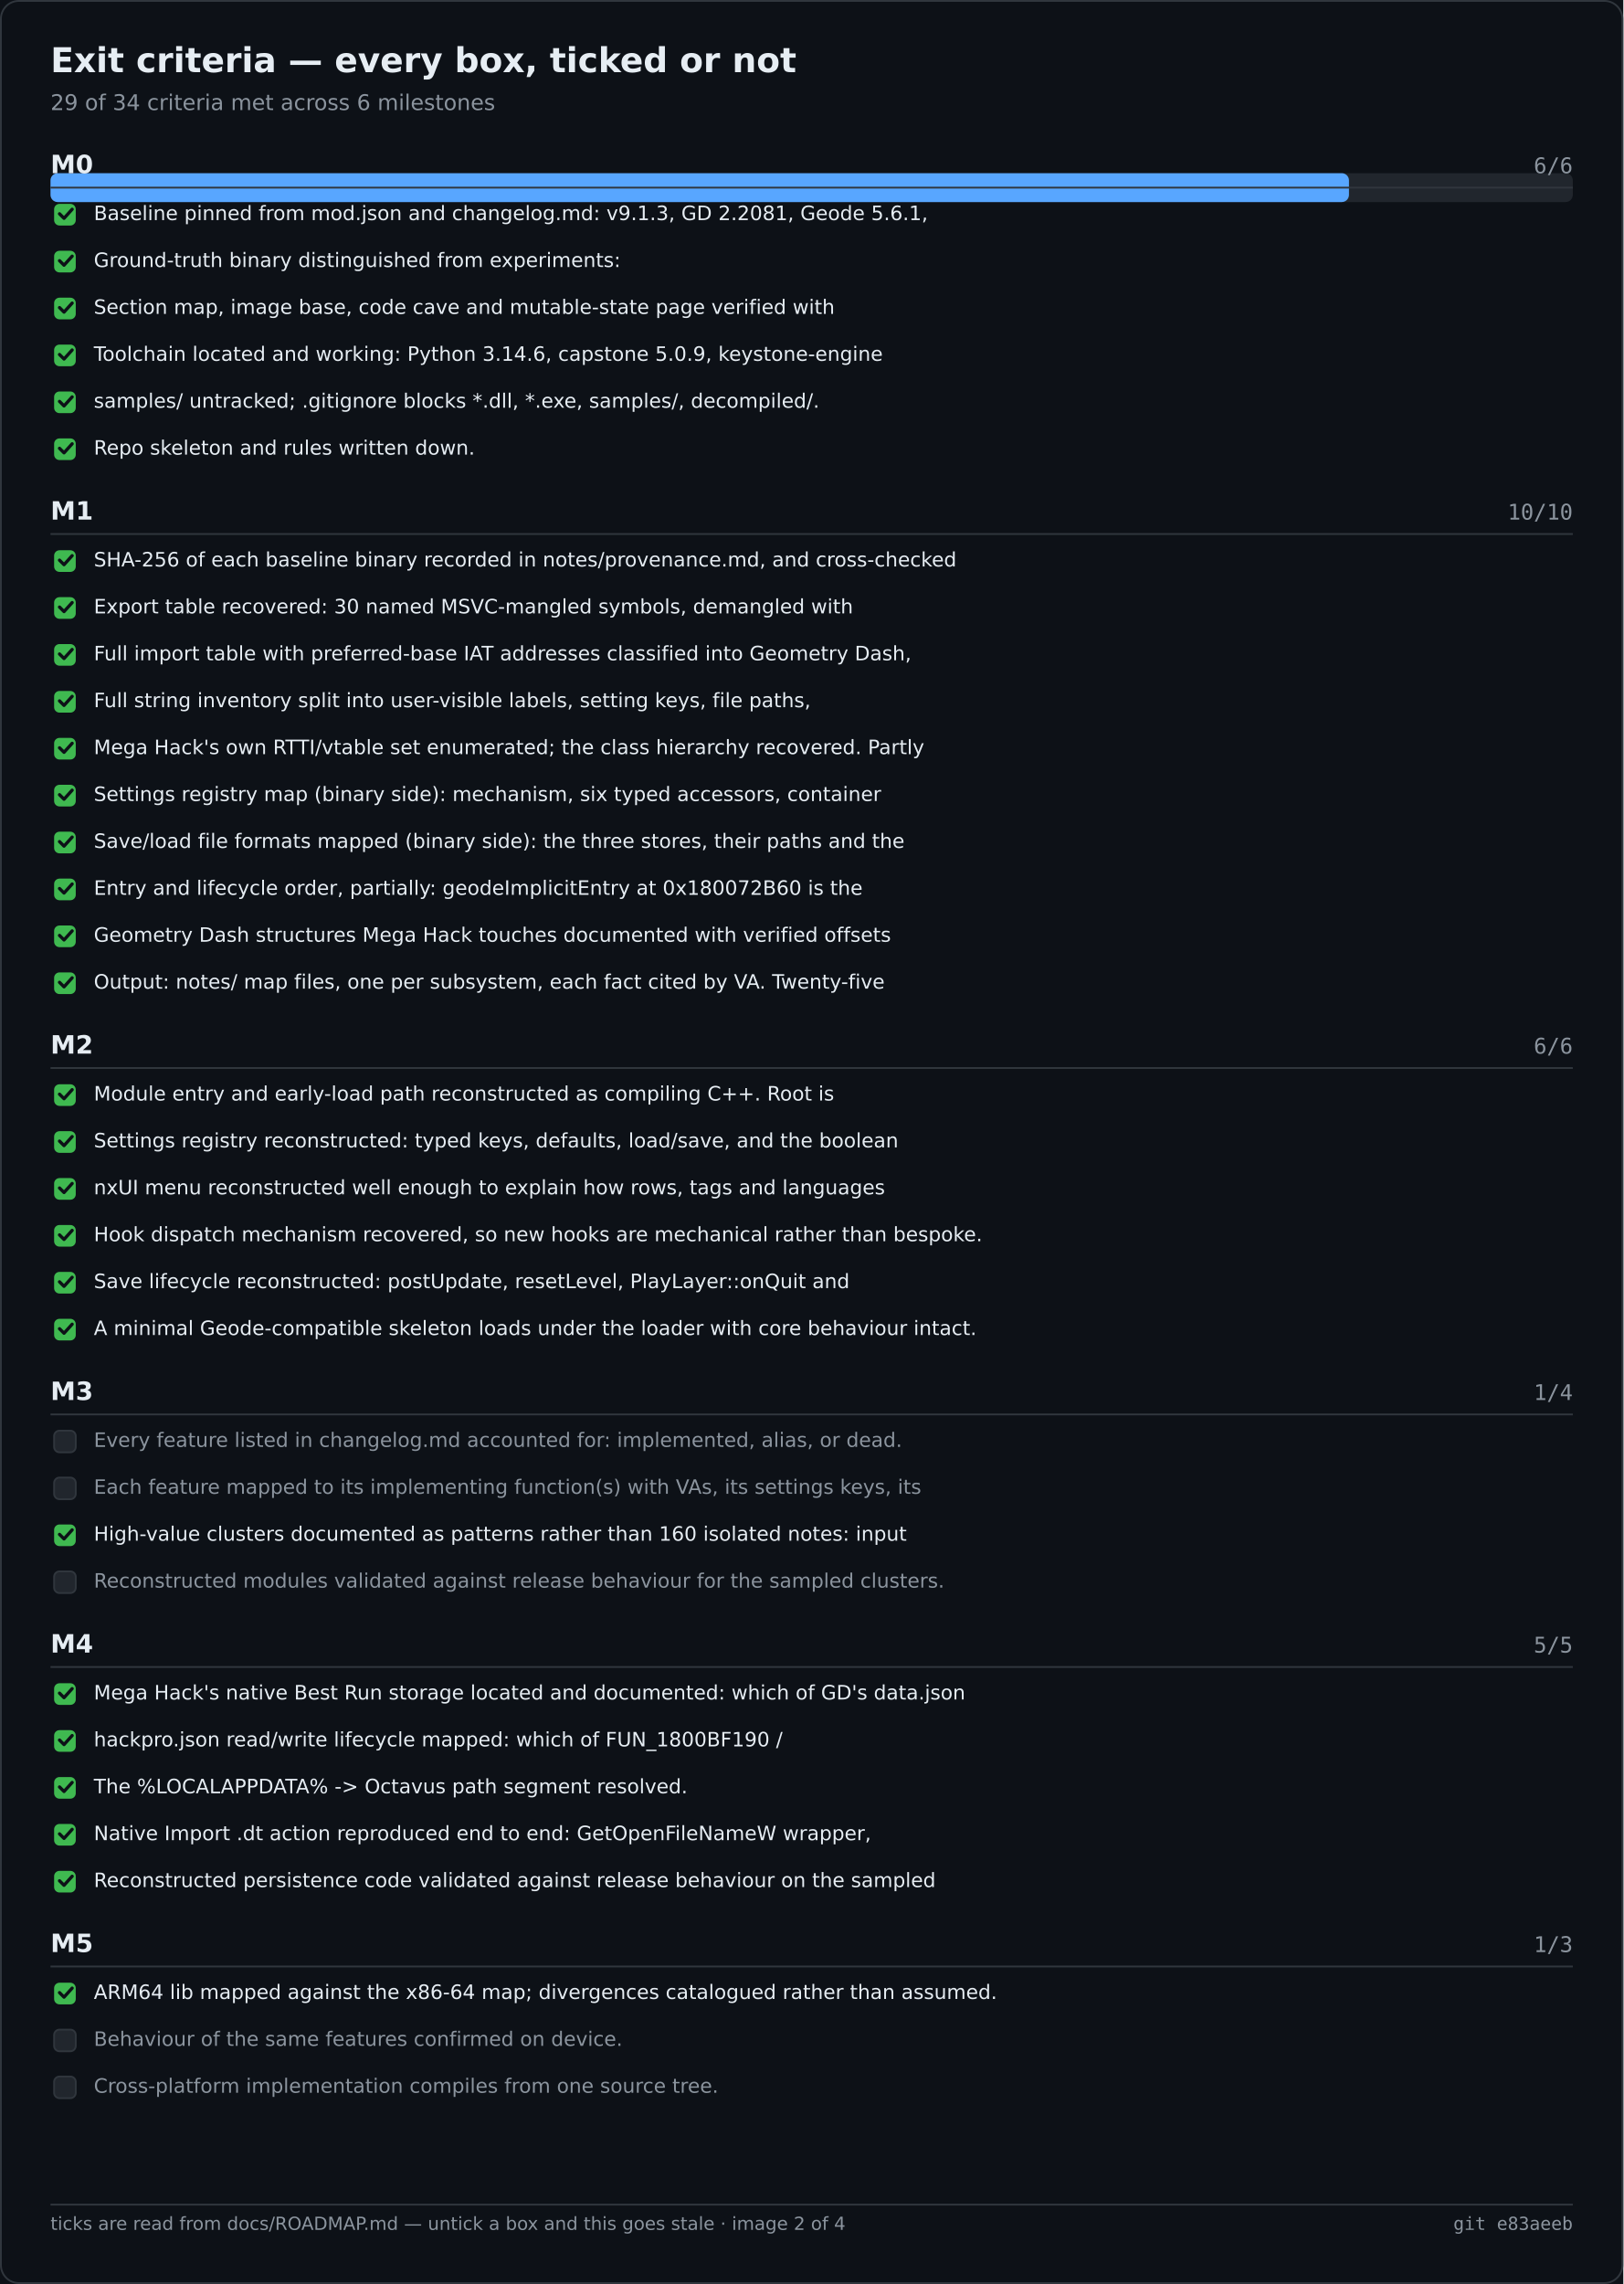
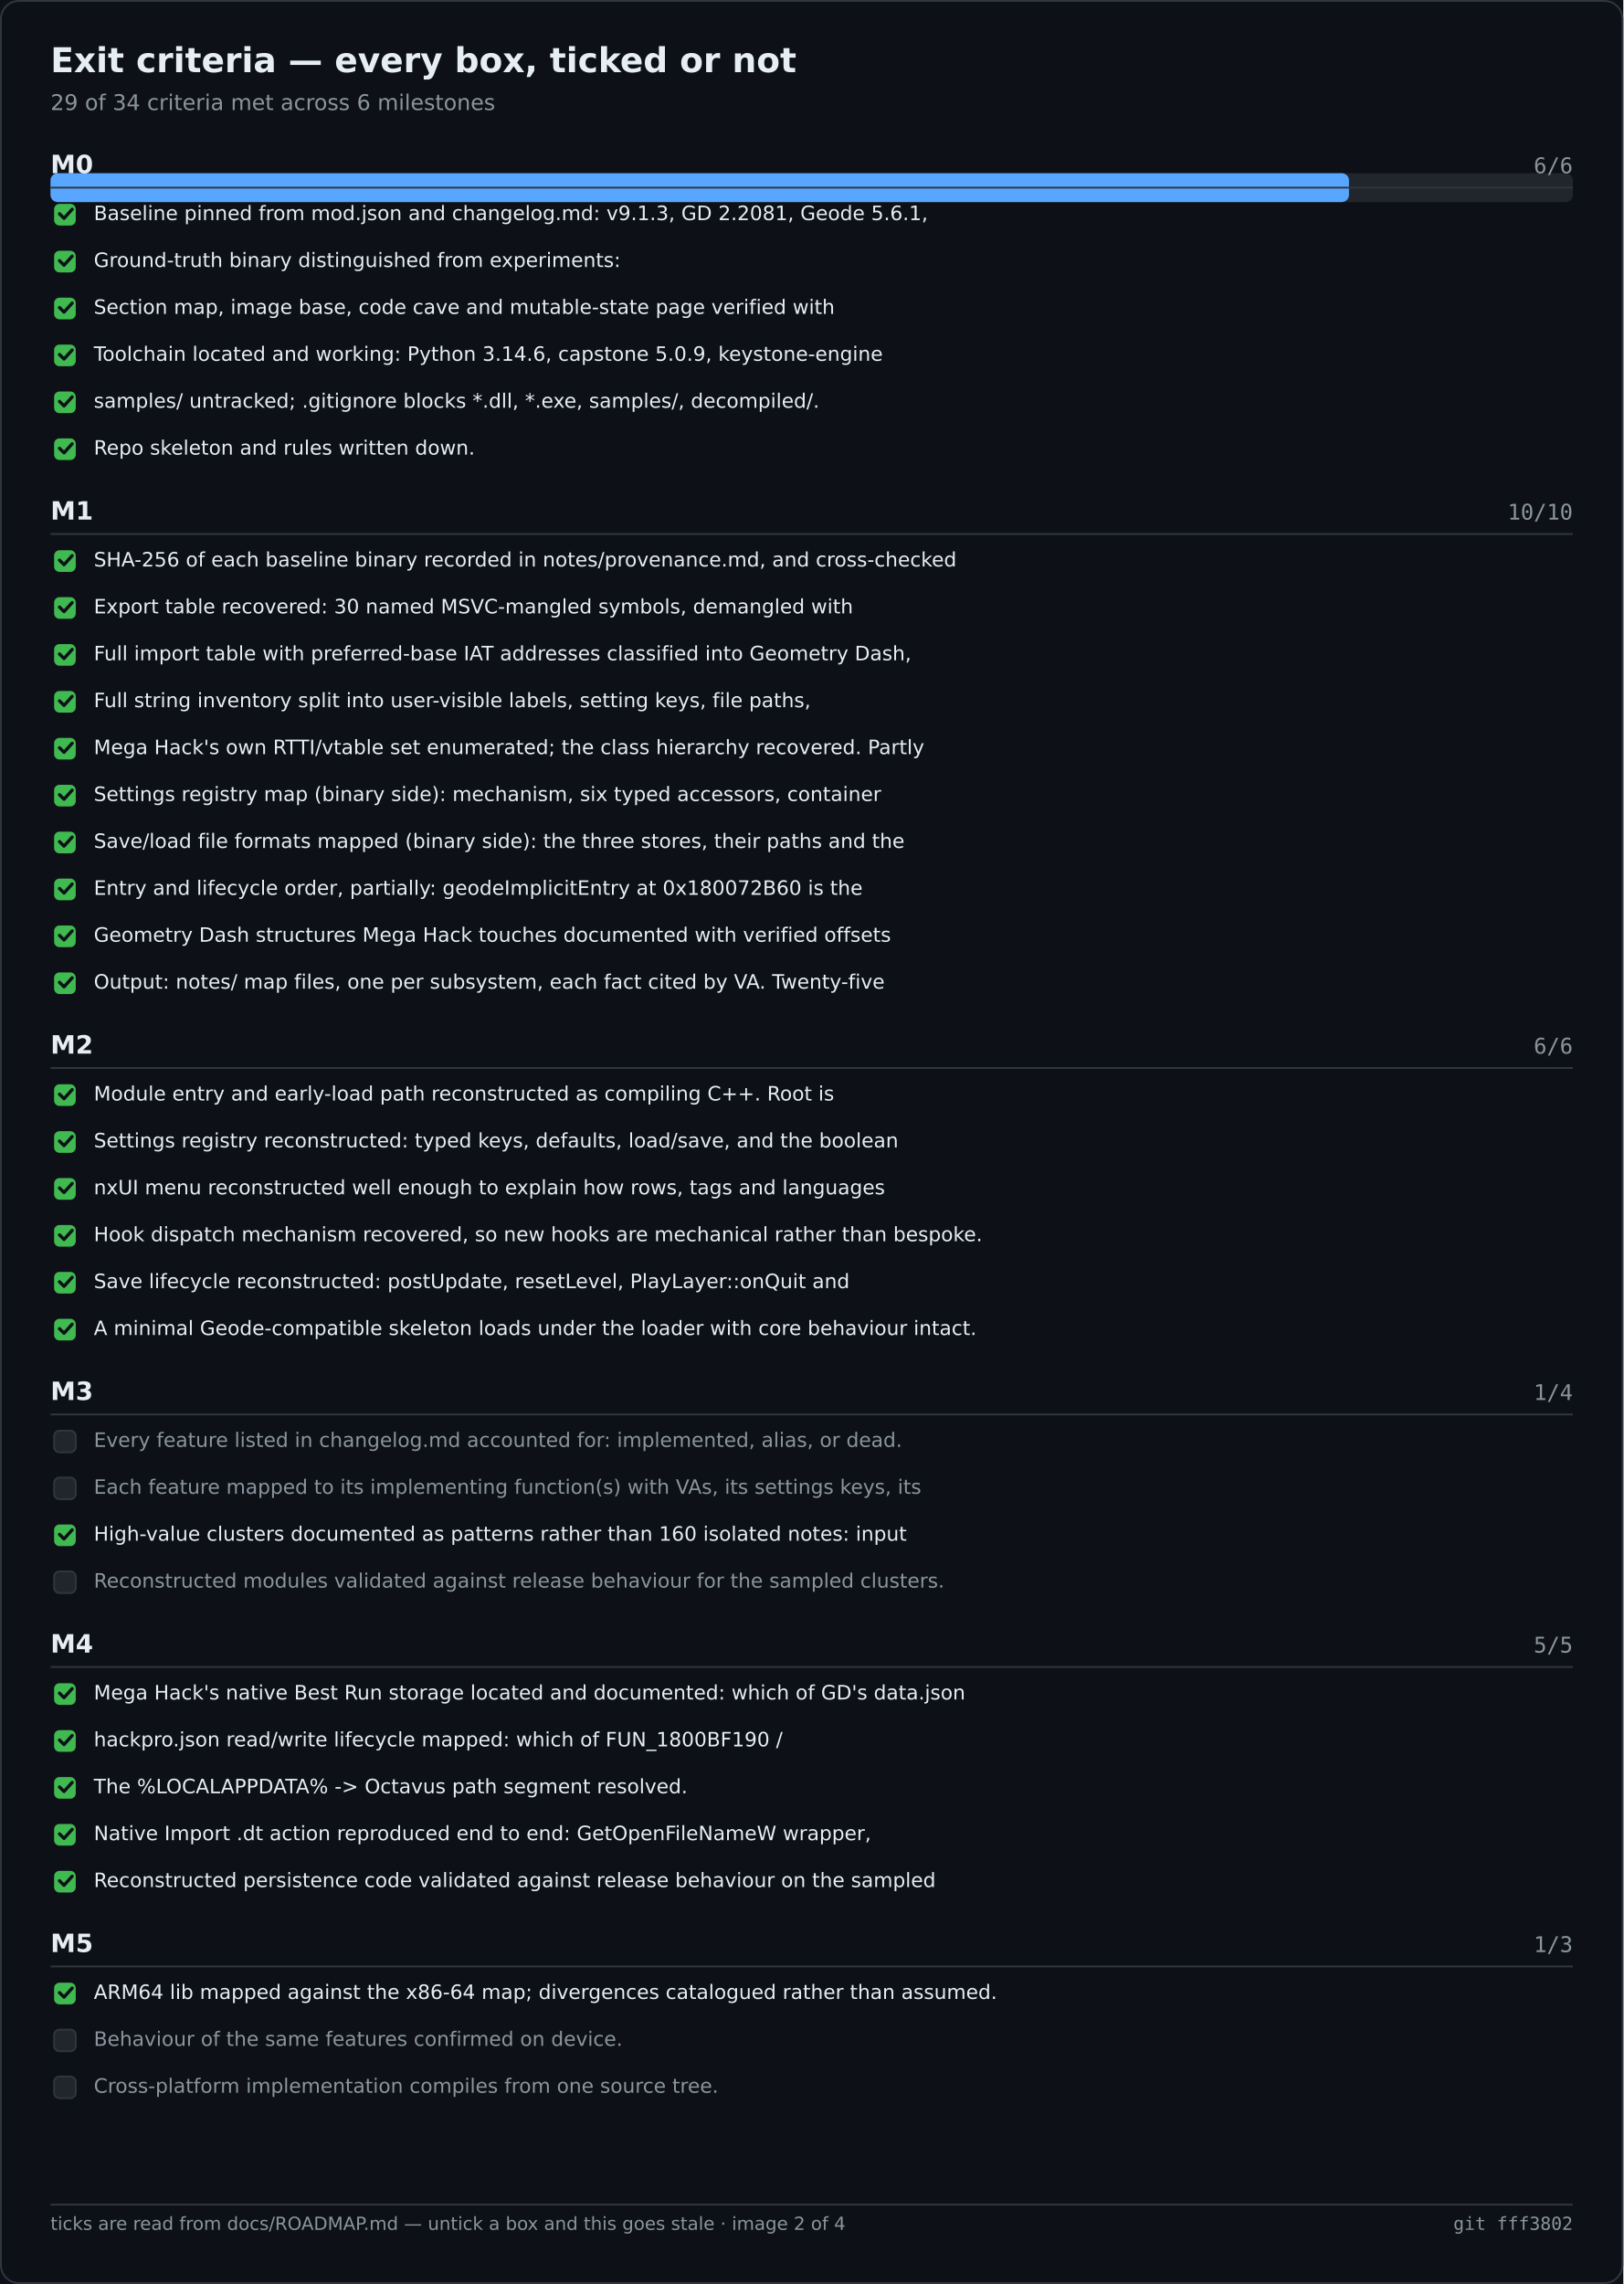
<svg xmlns="http://www.w3.org/2000/svg" width="900" height="1266" viewBox="0 0 900 1266" role="img" aria-label="Exit criteria — every box, ticked or not">
  <rect width="900" height="1266" fill="#0d1117" />
  <rect x="0.5" y="0.5" width="899" height="1265" fill="none" stroke="#30363d" rx="10" />
  <text x="28" y="40" font-family="Segoe UI,DejaVu Sans,Helvetica,sans-serif" font-size="19" font-weight="600" fill="#e6edf3">Exit criteria — every box, ticked or not</text>
  <text x="28" y="61" font-family="Segoe UI,DejaVu Sans,Helvetica,sans-serif" font-size="12" fill="#8b949e">29 of 34 criteria met across 6 milestones</text>
  <rect x="28.0" y="96.0" width="844.0" height="16.0" fill="#21262d" rx="4" />
  <rect x="28.0" y="96.0" width="719.9" height="16.0" fill="#58a6ff" rx="4" />
  <text x="28.0" y="96.0" font-family="Segoe UI,DejaVu Sans,Helvetica,sans-serif" font-size="14" fill="#e6edf3" font-weight="600">M0</text>
  <text x="872.0" y="96.0" font-family="Cascadia Mono,Consolas,DejaVu Sans Mono,monospace" font-size="12" fill="#8b949e" text-anchor="end">6/6</text>
  <text x="28.0" y="288.0" font-family="Segoe UI,DejaVu Sans,Helvetica,sans-serif" font-size="14" fill="#e6edf3" font-weight="600">M1</text>
  <text x="872.0" y="288.0" font-family="Cascadia Mono,Consolas,DejaVu Sans Mono,monospace" font-size="12" fill="#8b949e" text-anchor="end">10/10</text>
  <text x="28.0" y="584.0" font-family="Segoe UI,DejaVu Sans,Helvetica,sans-serif" font-size="14" fill="#e6edf3" font-weight="600">M2</text>
  <text x="872.0" y="584.0" font-family="Cascadia Mono,Consolas,DejaVu Sans Mono,monospace" font-size="12" fill="#8b949e" text-anchor="end">6/6</text>
  <text x="28.0" y="776.0" font-family="Segoe UI,DejaVu Sans,Helvetica,sans-serif" font-size="14" fill="#e6edf3" font-weight="600">M3</text>
  <text x="872.0" y="776.0" font-family="Cascadia Mono,Consolas,DejaVu Sans Mono,monospace" font-size="12" fill="#8b949e" text-anchor="end">1/4</text>
  <text x="28.0" y="916.0" font-family="Segoe UI,DejaVu Sans,Helvetica,sans-serif" font-size="14" fill="#e6edf3" font-weight="600">M4</text>
  <text x="872.0" y="916.0" font-family="Cascadia Mono,Consolas,DejaVu Sans Mono,monospace" font-size="12" fill="#8b949e" text-anchor="end">5/5</text>
  <text x="28.0" y="1082.0" font-family="Segoe UI,DejaVu Sans,Helvetica,sans-serif" font-size="14" fill="#e6edf3" font-weight="600">M5</text>
  <text x="872.0" y="1082.0" font-family="Cascadia Mono,Consolas,DejaVu Sans Mono,monospace" font-size="12" fill="#8b949e" text-anchor="end">1/3</text>
  <line x1="28.0" y1="104.0" x2="872.0" y2="104.0" stroke="#30363d" stroke-width="1" />
  <rect x="30.0" y="113.0" width="12.0" height="12.0" fill="#3fb950" rx="3" />
  <path d="M33 118.5 l2.5 2.5 l4.5 -5" fill="none" stroke="#0d1117" stroke-width="1.8" stroke-linecap="round" stroke-linejoin="round" />
  <text x="52.0" y="122.0" font-family="Segoe UI,DejaVu Sans,Helvetica,sans-serif" font-size="11" fill="#e6edf3">Baseline pinned from mod.json and changelog.md: v9.1.3, GD 2.2081, Geode 5.6.1,</text>
  <rect x="30.0" y="139.0" width="12.0" height="12.0" fill="#3fb950" rx="3" />
  <path d="M33 144.5 l2.5 2.5 l4.5 -5" fill="none" stroke="#0d1117" stroke-width="1.8" stroke-linecap="round" stroke-linejoin="round" />
  <text x="52.0" y="148.0" font-family="Segoe UI,DejaVu Sans,Helvetica,sans-serif" font-size="11" fill="#e6edf3">Ground-truth binary distinguished from experiments:</text>
  <rect x="30.0" y="165.0" width="12.0" height="12.0" fill="#3fb950" rx="3" />
  <path d="M33 170.5 l2.5 2.5 l4.5 -5" fill="none" stroke="#0d1117" stroke-width="1.8" stroke-linecap="round" stroke-linejoin="round" />
  <text x="52.0" y="174.0" font-family="Segoe UI,DejaVu Sans,Helvetica,sans-serif" font-size="11" fill="#e6edf3">Section map, image base, code cave and mutable-state page verified with</text>
  <rect x="30.0" y="191.0" width="12.0" height="12.0" fill="#3fb950" rx="3" />
  <path d="M33 196.5 l2.5 2.5 l4.5 -5" fill="none" stroke="#0d1117" stroke-width="1.8" stroke-linecap="round" stroke-linejoin="round" />
  <text x="52.0" y="200.0" font-family="Segoe UI,DejaVu Sans,Helvetica,sans-serif" font-size="11" fill="#e6edf3">Toolchain located and working: Python 3.14.6, capstone 5.0.9, keystone-engine</text>
  <rect x="30.0" y="217.0" width="12.0" height="12.0" fill="#3fb950" rx="3" />
  <path d="M33 222.5 l2.5 2.5 l4.5 -5" fill="none" stroke="#0d1117" stroke-width="1.8" stroke-linecap="round" stroke-linejoin="round" />
  <text x="52.0" y="226.0" font-family="Segoe UI,DejaVu Sans,Helvetica,sans-serif" font-size="11" fill="#e6edf3">samples/ untracked; .gitignore blocks *.dll, *.exe, samples/, decompiled/.</text>
  <rect x="30.0" y="243.0" width="12.0" height="12.0" fill="#3fb950" rx="3" />
  <path d="M33 248.5 l2.5 2.5 l4.5 -5" fill="none" stroke="#0d1117" stroke-width="1.8" stroke-linecap="round" stroke-linejoin="round" />
  <text x="52.0" y="252.0" font-family="Segoe UI,DejaVu Sans,Helvetica,sans-serif" font-size="11" fill="#e6edf3">Repo skeleton and rules written down.</text>
  <line x1="28.0" y1="296.0" x2="872.0" y2="296.0" stroke="#30363d" stroke-width="1" />
  <rect x="30.0" y="305.0" width="12.0" height="12.0" fill="#3fb950" rx="3" />
  <path d="M33 310.5 l2.5 2.5 l4.5 -5" fill="none" stroke="#0d1117" stroke-width="1.8" stroke-linecap="round" stroke-linejoin="round" />
  <text x="52.0" y="314.0" font-family="Segoe UI,DejaVu Sans,Helvetica,sans-serif" font-size="11" fill="#e6edf3">SHA-256 of each baseline binary recorded in notes/provenance.md, and cross-checked</text>
  <rect x="30.0" y="331.0" width="12.0" height="12.0" fill="#3fb950" rx="3" />
  <path d="M33 336.5 l2.5 2.5 l4.5 -5" fill="none" stroke="#0d1117" stroke-width="1.8" stroke-linecap="round" stroke-linejoin="round" />
  <text x="52.0" y="340.0" font-family="Segoe UI,DejaVu Sans,Helvetica,sans-serif" font-size="11" fill="#e6edf3">Export table recovered: 30 named MSVC-mangled symbols, demangled with</text>
  <rect x="30.0" y="357.0" width="12.0" height="12.0" fill="#3fb950" rx="3" />
  <path d="M33 362.5 l2.5 2.5 l4.5 -5" fill="none" stroke="#0d1117" stroke-width="1.8" stroke-linecap="round" stroke-linejoin="round" />
  <text x="52.0" y="366.0" font-family="Segoe UI,DejaVu Sans,Helvetica,sans-serif" font-size="11" fill="#e6edf3">Full import table with preferred-base IAT addresses classified into Geometry Dash,</text>
  <rect x="30.0" y="383.0" width="12.0" height="12.0" fill="#3fb950" rx="3" />
  <path d="M33 388.5 l2.5 2.5 l4.5 -5" fill="none" stroke="#0d1117" stroke-width="1.8" stroke-linecap="round" stroke-linejoin="round" />
  <text x="52.0" y="392.0" font-family="Segoe UI,DejaVu Sans,Helvetica,sans-serif" font-size="11" fill="#e6edf3">Full string inventory split into user-visible labels, setting keys, file paths,</text>
  <rect x="30.0" y="409.0" width="12.0" height="12.0" fill="#3fb950" rx="3" />
  <path d="M33 414.5 l2.5 2.5 l4.5 -5" fill="none" stroke="#0d1117" stroke-width="1.8" stroke-linecap="round" stroke-linejoin="round" />
  <text x="52.0" y="418.0" font-family="Segoe UI,DejaVu Sans,Helvetica,sans-serif" font-size="11" fill="#e6edf3">Mega Hack's own RTTI/vtable set enumerated; the class hierarchy recovered. Partly</text>
  <rect x="30.0" y="435.0" width="12.0" height="12.0" fill="#3fb950" rx="3" />
  <path d="M33 440.5 l2.5 2.5 l4.5 -5" fill="none" stroke="#0d1117" stroke-width="1.8" stroke-linecap="round" stroke-linejoin="round" />
  <text x="52.0" y="444.0" font-family="Segoe UI,DejaVu Sans,Helvetica,sans-serif" font-size="11" fill="#e6edf3">Settings registry map (binary side): mechanism, six typed accessors, container</text>
  <rect x="30.0" y="461.0" width="12.0" height="12.0" fill="#3fb950" rx="3" />
  <path d="M33 466.5 l2.5 2.5 l4.5 -5" fill="none" stroke="#0d1117" stroke-width="1.8" stroke-linecap="round" stroke-linejoin="round" />
  <text x="52.0" y="470.0" font-family="Segoe UI,DejaVu Sans,Helvetica,sans-serif" font-size="11" fill="#e6edf3">Save/load file formats mapped (binary side): the three stores, their paths and the</text>
  <rect x="30.0" y="487.0" width="12.0" height="12.0" fill="#3fb950" rx="3" />
  <path d="M33 492.5 l2.5 2.5 l4.5 -5" fill="none" stroke="#0d1117" stroke-width="1.8" stroke-linecap="round" stroke-linejoin="round" />
  <text x="52.0" y="496.0" font-family="Segoe UI,DejaVu Sans,Helvetica,sans-serif" font-size="11" fill="#e6edf3">Entry and lifecycle order, partially: geodeImplicitEntry at 0x180072B60 is the</text>
  <rect x="30.0" y="513.0" width="12.0" height="12.0" fill="#3fb950" rx="3" />
  <path d="M33 518.5 l2.5 2.5 l4.5 -5" fill="none" stroke="#0d1117" stroke-width="1.8" stroke-linecap="round" stroke-linejoin="round" />
  <text x="52.0" y="522.0" font-family="Segoe UI,DejaVu Sans,Helvetica,sans-serif" font-size="11" fill="#e6edf3">Geometry Dash structures Mega Hack touches documented with verified offsets</text>
  <rect x="30.0" y="539.0" width="12.0" height="12.0" fill="#3fb950" rx="3" />
  <path d="M33 544.5 l2.5 2.5 l4.5 -5" fill="none" stroke="#0d1117" stroke-width="1.8" stroke-linecap="round" stroke-linejoin="round" />
  <text x="52.0" y="548.0" font-family="Segoe UI,DejaVu Sans,Helvetica,sans-serif" font-size="11" fill="#e6edf3">Output: notes/ map files, one per subsystem, each fact cited by VA. Twenty-five</text>
  <line x1="28.0" y1="592.0" x2="872.0" y2="592.0" stroke="#30363d" stroke-width="1" />
  <rect x="30.0" y="601.0" width="12.0" height="12.0" fill="#3fb950" rx="3" />
  <path d="M33 606.5 l2.5 2.5 l4.5 -5" fill="none" stroke="#0d1117" stroke-width="1.8" stroke-linecap="round" stroke-linejoin="round" />
  <text x="52.0" y="610.0" font-family="Segoe UI,DejaVu Sans,Helvetica,sans-serif" font-size="11" fill="#e6edf3">Module entry and early-load path reconstructed as compiling C++. Root is</text>
  <rect x="30.0" y="627.0" width="12.0" height="12.0" fill="#3fb950" rx="3" />
  <path d="M33 632.5 l2.5 2.5 l4.5 -5" fill="none" stroke="#0d1117" stroke-width="1.8" stroke-linecap="round" stroke-linejoin="round" />
  <text x="52.0" y="636.0" font-family="Segoe UI,DejaVu Sans,Helvetica,sans-serif" font-size="11" fill="#e6edf3">Settings registry reconstructed: typed keys, defaults, load/save, and the boolean</text>
  <rect x="30.0" y="653.0" width="12.0" height="12.0" fill="#3fb950" rx="3" />
  <path d="M33 658.5 l2.5 2.5 l4.5 -5" fill="none" stroke="#0d1117" stroke-width="1.8" stroke-linecap="round" stroke-linejoin="round" />
  <text x="52.0" y="662.0" font-family="Segoe UI,DejaVu Sans,Helvetica,sans-serif" font-size="11" fill="#e6edf3">nxUI menu reconstructed well enough to explain how rows, tags and languages</text>
  <rect x="30.0" y="679.0" width="12.0" height="12.0" fill="#3fb950" rx="3" />
  <path d="M33 684.5 l2.5 2.5 l4.5 -5" fill="none" stroke="#0d1117" stroke-width="1.8" stroke-linecap="round" stroke-linejoin="round" />
  <text x="52.0" y="688.0" font-family="Segoe UI,DejaVu Sans,Helvetica,sans-serif" font-size="11" fill="#e6edf3">Hook dispatch mechanism recovered, so new hooks are mechanical rather than bespoke.</text>
  <rect x="30.0" y="705.0" width="12.0" height="12.0" fill="#3fb950" rx="3" />
  <path d="M33 710.5 l2.5 2.5 l4.5 -5" fill="none" stroke="#0d1117" stroke-width="1.8" stroke-linecap="round" stroke-linejoin="round" />
  <text x="52.0" y="714.0" font-family="Segoe UI,DejaVu Sans,Helvetica,sans-serif" font-size="11" fill="#e6edf3">Save lifecycle reconstructed: postUpdate, resetLevel, PlayLayer::onQuit and</text>
  <rect x="30.0" y="731.0" width="12.0" height="12.0" fill="#3fb950" rx="3" />
  <path d="M33 736.5 l2.5 2.5 l4.5 -5" fill="none" stroke="#0d1117" stroke-width="1.8" stroke-linecap="round" stroke-linejoin="round" />
  <text x="52.0" y="740.0" font-family="Segoe UI,DejaVu Sans,Helvetica,sans-serif" font-size="11" fill="#e6edf3">A minimal Geode-compatible skeleton loads under the loader with core behaviour intact.</text>
  <line x1="28.0" y1="784.0" x2="872.0" y2="784.0" stroke="#30363d" stroke-width="1" />
  <rect x="30.0" y="793.0" width="12.0" height="12.0" fill="#21262d" rx="3" stroke="#30363d" stroke-width="1" />
  <text x="52.0" y="802.0" font-family="Segoe UI,DejaVu Sans,Helvetica,sans-serif" font-size="11" fill="#8b949e">Every feature listed in changelog.md accounted for: implemented, alias, or dead.</text>
  <rect x="30.0" y="819.0" width="12.0" height="12.0" fill="#21262d" rx="3" stroke="#30363d" stroke-width="1" />
  <text x="52.0" y="828.0" font-family="Segoe UI,DejaVu Sans,Helvetica,sans-serif" font-size="11" fill="#8b949e">Each feature mapped to its implementing function(s) with VAs, its settings keys, its</text>
  <rect x="30.0" y="845.0" width="12.0" height="12.0" fill="#3fb950" rx="3" />
  <path d="M33 850.5 l2.5 2.5 l4.5 -5" fill="none" stroke="#0d1117" stroke-width="1.8" stroke-linecap="round" stroke-linejoin="round" />
  <text x="52.0" y="854.0" font-family="Segoe UI,DejaVu Sans,Helvetica,sans-serif" font-size="11" fill="#e6edf3">High-value clusters documented as patterns rather than 160 isolated notes: input</text>
  <rect x="30.0" y="871.0" width="12.0" height="12.0" fill="#21262d" rx="3" stroke="#30363d" stroke-width="1" />
  <text x="52.0" y="880.0" font-family="Segoe UI,DejaVu Sans,Helvetica,sans-serif" font-size="11" fill="#8b949e">Reconstructed modules validated against release behaviour for the sampled clusters.</text>
  <line x1="28.0" y1="924.0" x2="872.0" y2="924.0" stroke="#30363d" stroke-width="1" />
  <rect x="30.0" y="933.0" width="12.0" height="12.0" fill="#3fb950" rx="3" />
  <path d="M33 938.5 l2.5 2.5 l4.5 -5" fill="none" stroke="#0d1117" stroke-width="1.8" stroke-linecap="round" stroke-linejoin="round" />
  <text x="52.0" y="942.0" font-family="Segoe UI,DejaVu Sans,Helvetica,sans-serif" font-size="11" fill="#e6edf3">Mega Hack's native Best Run storage located and documented: which of GD's data.json</text>
  <rect x="30.0" y="959.0" width="12.0" height="12.0" fill="#3fb950" rx="3" />
  <path d="M33 964.5 l2.5 2.5 l4.5 -5" fill="none" stroke="#0d1117" stroke-width="1.8" stroke-linecap="round" stroke-linejoin="round" />
  <text x="52.0" y="968.0" font-family="Segoe UI,DejaVu Sans,Helvetica,sans-serif" font-size="11" fill="#e6edf3">hackpro.json read/write lifecycle mapped: which of FUN_1800BF190 /</text>
  <rect x="30.0" y="985.0" width="12.0" height="12.0" fill="#3fb950" rx="3" />
  <path d="M33 990.5 l2.5 2.5 l4.5 -5" fill="none" stroke="#0d1117" stroke-width="1.8" stroke-linecap="round" stroke-linejoin="round" />
  <text x="52.0" y="994.0" font-family="Segoe UI,DejaVu Sans,Helvetica,sans-serif" font-size="11" fill="#e6edf3">The %LOCALAPPDATA% -&gt; Octavus path segment resolved.</text>
  <rect x="30.0" y="1011.0" width="12.0" height="12.0" fill="#3fb950" rx="3" />
  <path d="M33 1016.5 l2.5 2.5 l4.5 -5" fill="none" stroke="#0d1117" stroke-width="1.8" stroke-linecap="round" stroke-linejoin="round" />
  <text x="52.0" y="1020.0" font-family="Segoe UI,DejaVu Sans,Helvetica,sans-serif" font-size="11" fill="#e6edf3">Native Import .dt action reproduced end to end: GetOpenFileNameW wrapper,</text>
  <rect x="30.0" y="1037.0" width="12.0" height="12.0" fill="#3fb950" rx="3" />
  <path d="M33 1042.5 l2.5 2.5 l4.5 -5" fill="none" stroke="#0d1117" stroke-width="1.8" stroke-linecap="round" stroke-linejoin="round" />
  <text x="52.0" y="1046.0" font-family="Segoe UI,DejaVu Sans,Helvetica,sans-serif" font-size="11" fill="#e6edf3">Reconstructed persistence code validated against release behaviour on the sampled</text>
  <line x1="28.0" y1="1090.0" x2="872.0" y2="1090.0" stroke="#30363d" stroke-width="1" />
  <rect x="30.0" y="1099.0" width="12.0" height="12.0" fill="#3fb950" rx="3" />
  <path d="M33 1104.5 l2.5 2.5 l4.5 -5" fill="none" stroke="#0d1117" stroke-width="1.8" stroke-linecap="round" stroke-linejoin="round" />
  <text x="52.0" y="1108.0" font-family="Segoe UI,DejaVu Sans,Helvetica,sans-serif" font-size="11" fill="#e6edf3">ARM64 lib mapped against the x86-64 map; divergences catalogued rather than assumed.</text>
  <rect x="30.0" y="1125.0" width="12.0" height="12.0" fill="#21262d" rx="3" stroke="#30363d" stroke-width="1" />
  <text x="52.0" y="1134.0" font-family="Segoe UI,DejaVu Sans,Helvetica,sans-serif" font-size="11" fill="#8b949e">Behaviour of the same features confirmed on device.</text>
  <rect x="30.0" y="1151.0" width="12.0" height="12.0" fill="#21262d" rx="3" stroke="#30363d" stroke-width="1" />
  <text x="52.0" y="1160.0" font-family="Segoe UI,DejaVu Sans,Helvetica,sans-serif" font-size="11" fill="#8b949e">Cross-platform implementation compiles from one source tree.</text>
  <line x1="28.0" y1="1222.0" x2="872.0" y2="1222.0" stroke="#30363d" stroke-width="1" />
  <text x="28.0" y="1236.0" font-family="Segoe UI,DejaVu Sans,Helvetica,sans-serif" font-size="10" fill="#8b949e">ticks are read from docs/ROADMAP.md — untick a box and this goes stale · image 2 of 4</text>
-   <text x="872.0" y="1236.0" font-family="Cascadia Mono,Consolas,DejaVu Sans Mono,monospace" font-size="10" fill="#8b949e" text-anchor="end">git e83aeeb</text>
+   <text x="872.0" y="1236.0" font-family="Cascadia Mono,Consolas,DejaVu Sans Mono,monospace" font-size="10" fill="#8b949e" text-anchor="end">git fff3802</text>
</svg>
